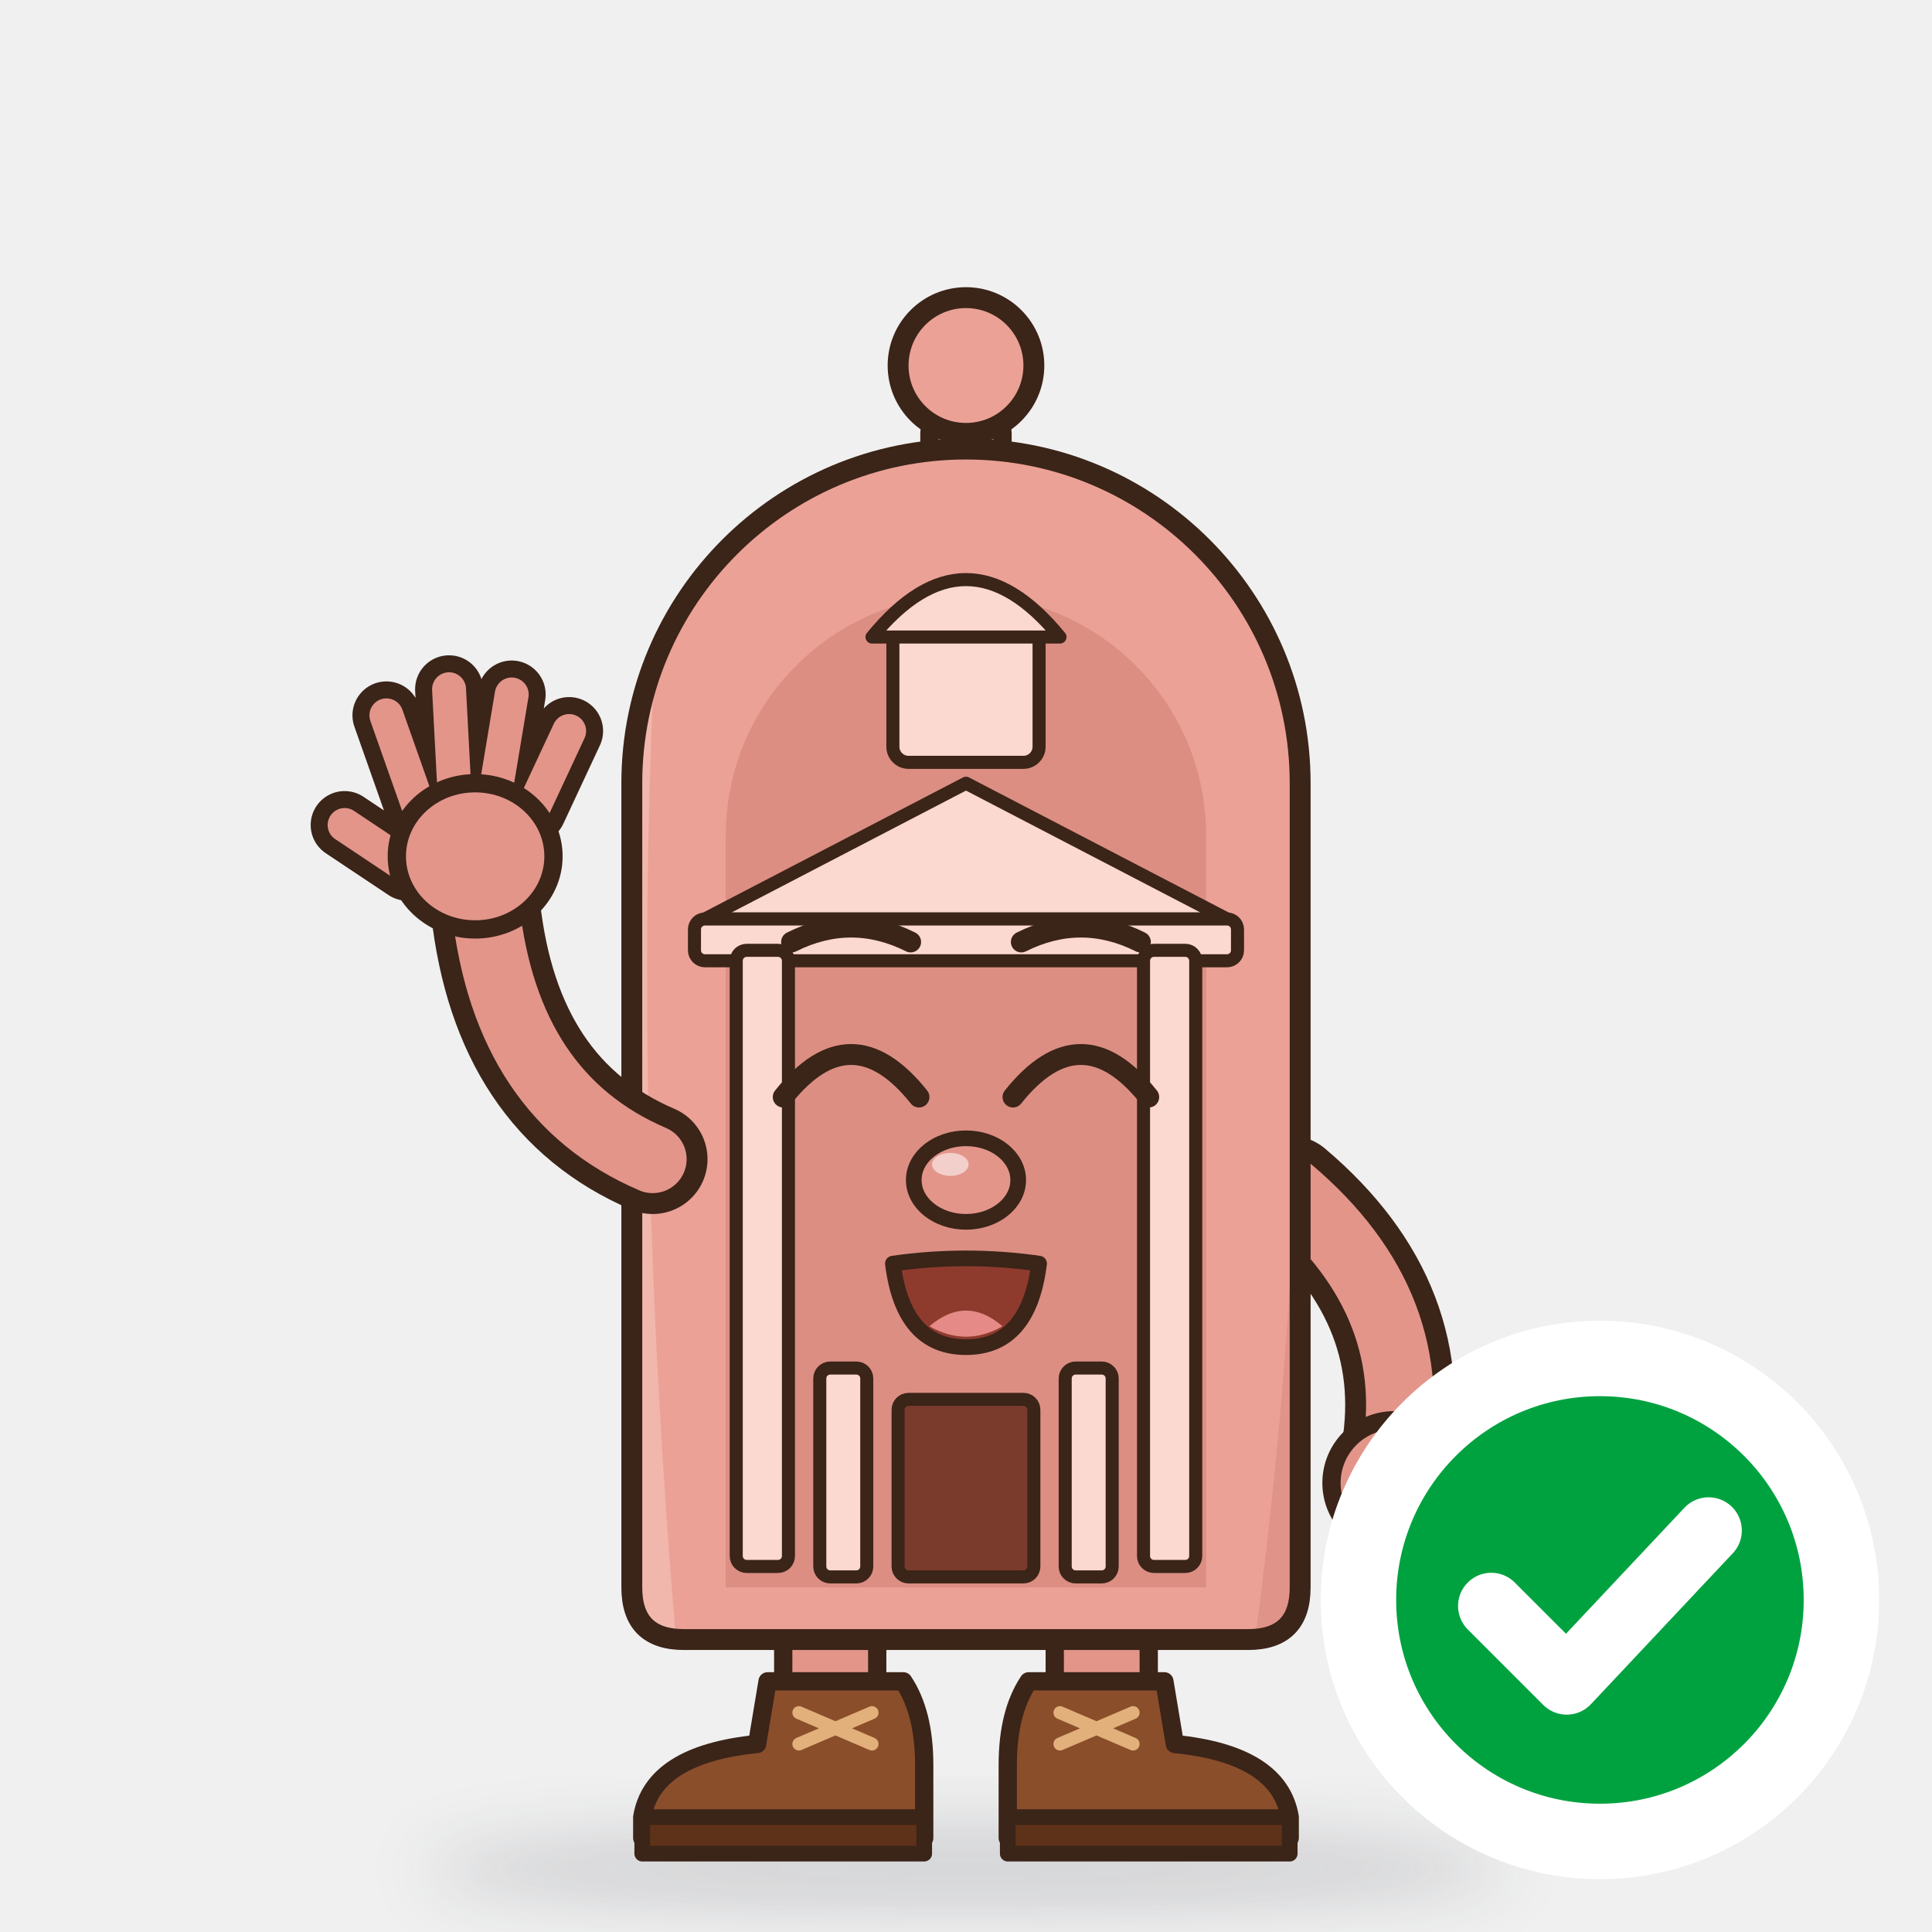
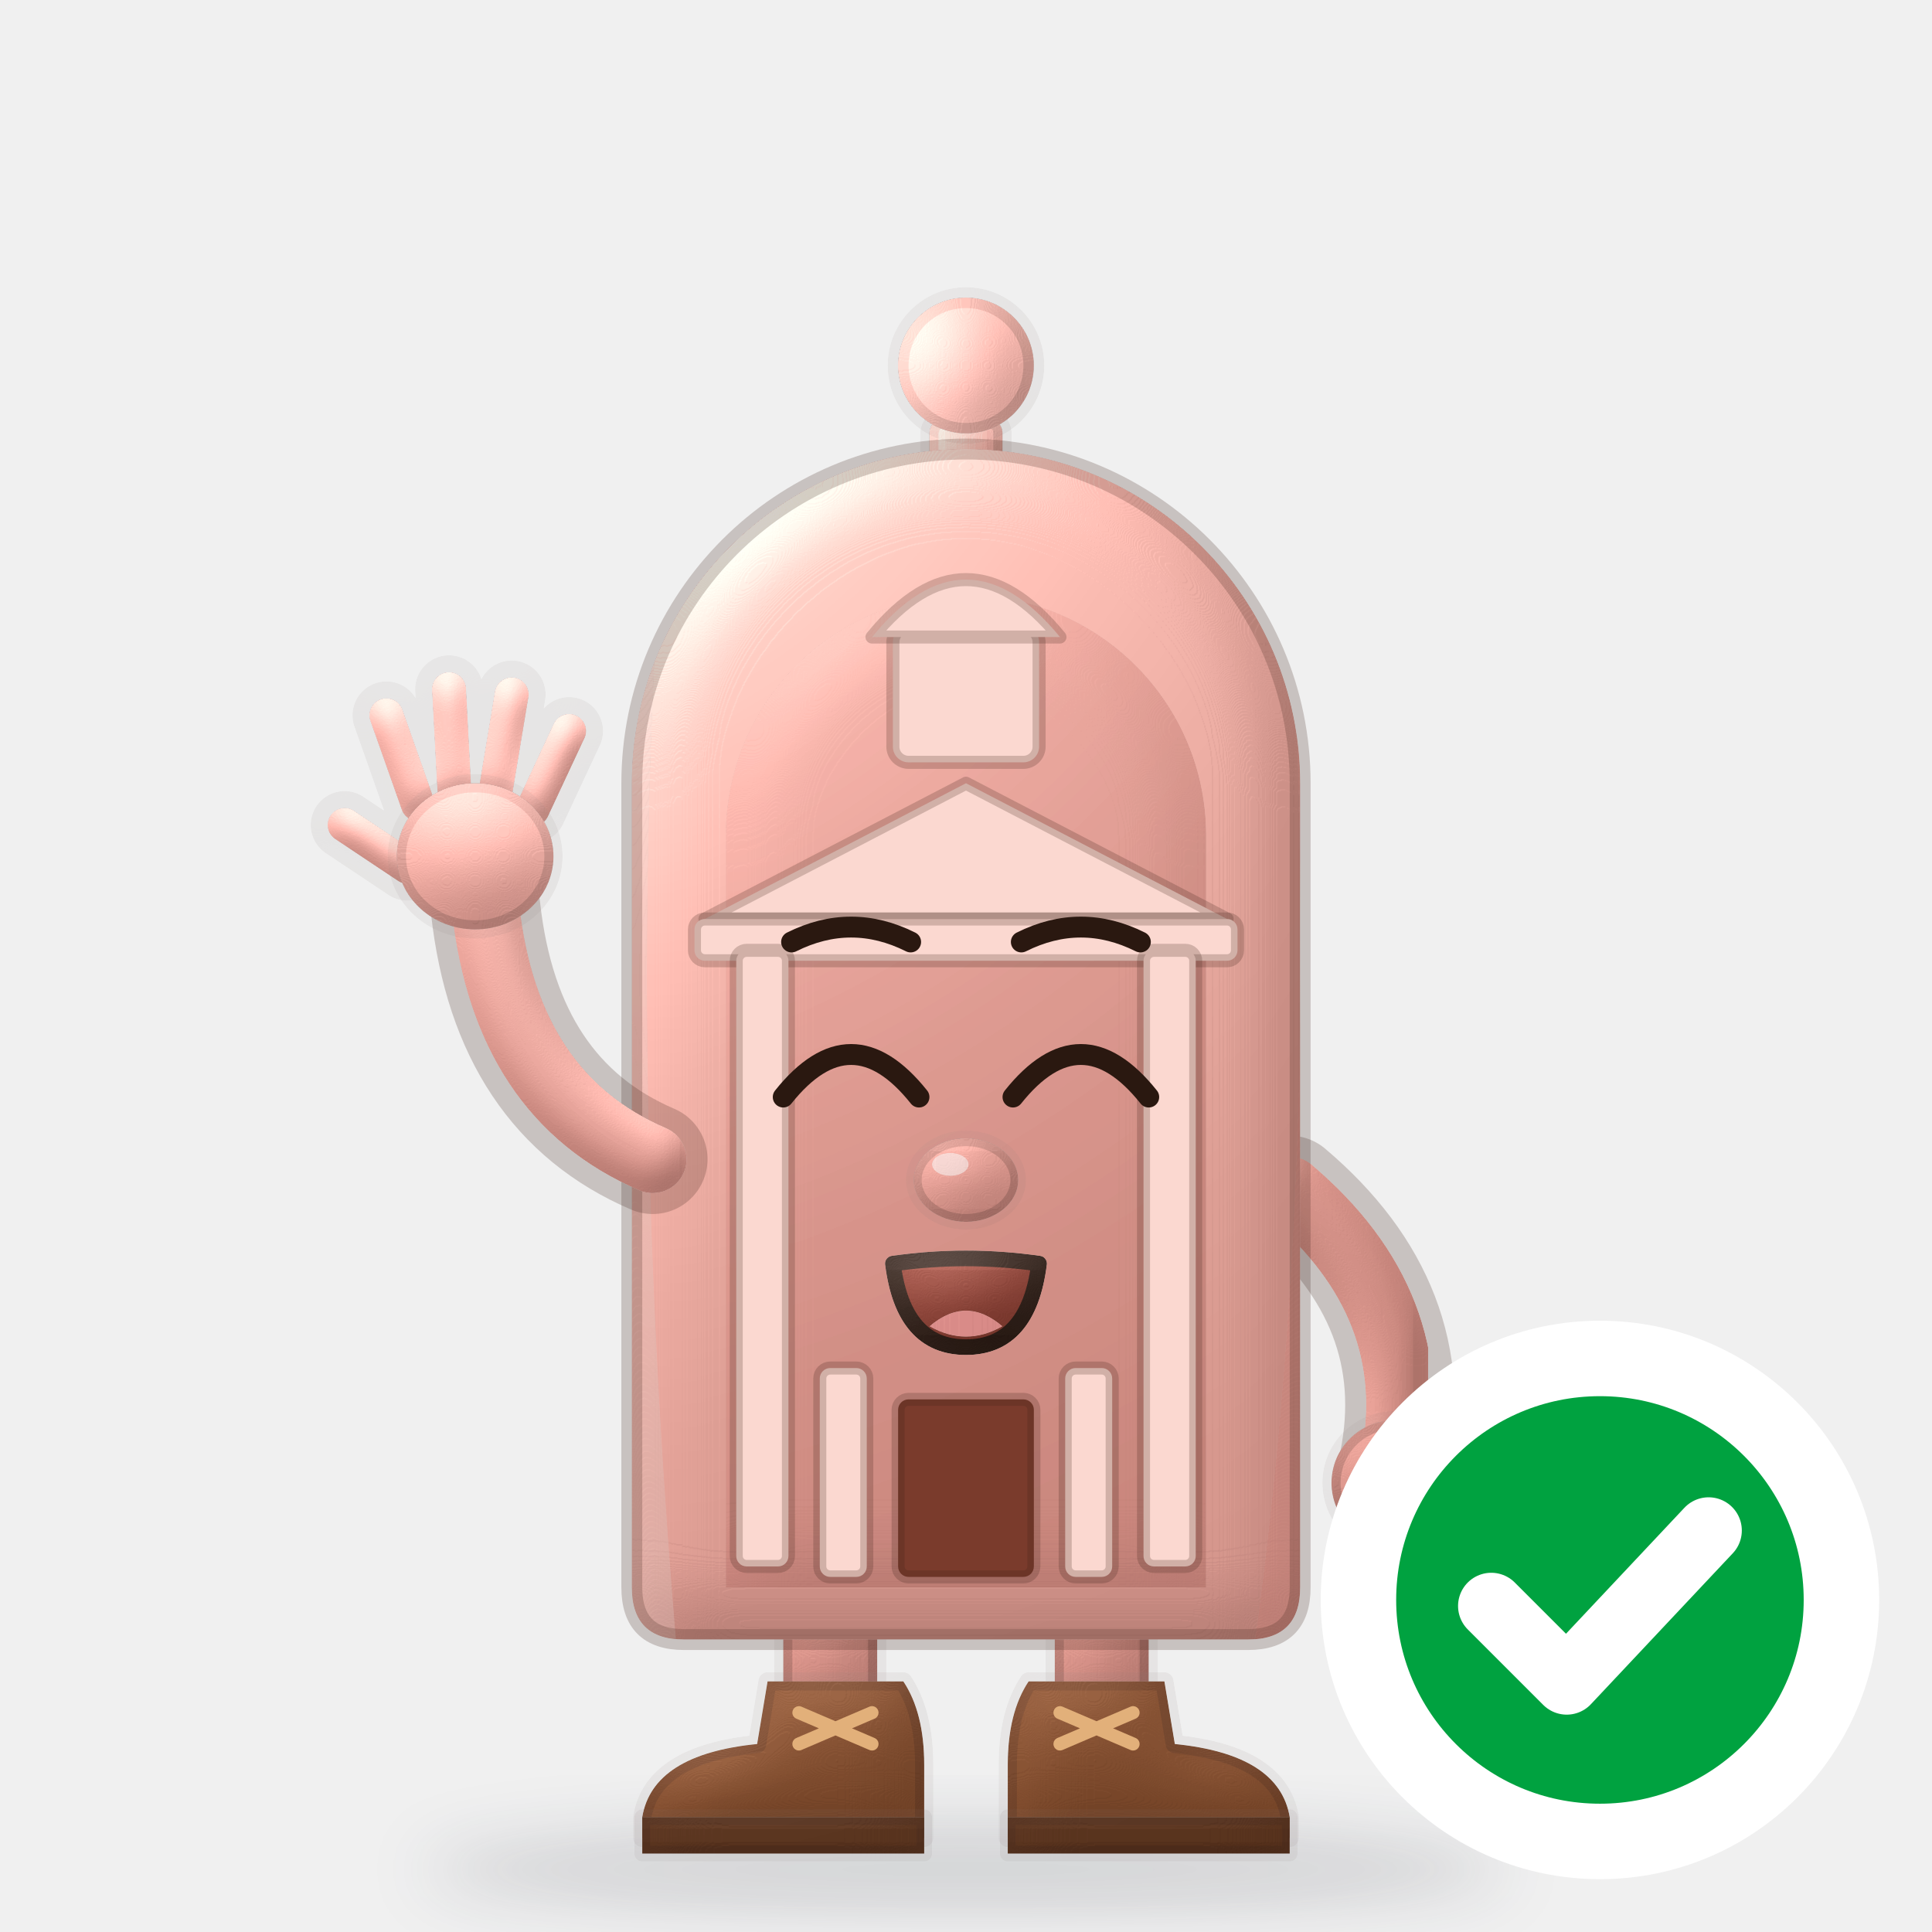
<svg xmlns="http://www.w3.org/2000/svg" viewBox="0 0 64 64" width="160" height="160" role="img" aria-label="Petra, Master, done">
  <defs>
    <filter id="sm-petra-s" x="-50%" y="-50%" width="200%" height="200%">
      <feGaussianBlur stdDeviation="6" />
    </filter>
+     <filter id="sm-petra-clay" x="-25%" y="-25%" width="150%" height="150%" color-interpolation-filters="sRGB">
+       <feGaussianBlur in="SourceAlpha" stdDeviation="7" result="b" />
+       <feDiffuseLighting in="b" surfaceScale="6" diffuseConstant="1.15" lighting-color="#fff" result="d">
+         <feDistantLight azimuth="235" elevation="48" />
+       </feDiffuseLighting>
+       <feComposite in="d" in2="SourceAlpha" operator="in" result="d2" />
+       <feBlend in="SourceGraphic" in2="d2" mode="multiply" result="m" />
+       <feSpecularLighting in="b" surfaceScale="6" specularConstant=".55" specularExponent="22" lighting-color="#fff" result="s">
+         <fePointLight x="40" y="20" z="260" />
+       </feSpecularLighting>
+       <feComposite in="s" in2="SourceAlpha" operator="in" result="s2" />
+       <feComposite in="m" in2="s2" operator="arithmetic" k2="1" k3=".85" result="lit" />
+       <feComposite in="lit" in2="SourceAlpha" operator="in" />
+     </filter>
+     <filter id="sm-petra-tube" x="-25%" y="-25%" width="150%" height="150%" color-interpolation-filters="sRGB">
+       <feGaussianBlur in="SourceAlpha" stdDeviation="3" result="b" />
+       <feDiffuseLighting in="b" surfaceScale="4" diffuseConstant="1.15" lighting-color="#fff" result="d">
+         <feDistantLight azimuth="235" elevation="48" />
+       </feDiffuseLighting>
+       <feComposite in="d" in2="SourceAlpha" operator="in" result="d2" />
+       <feBlend in="SourceGraphic" in2="d2" mode="multiply" result="m" />
+       <feSpecularLighting in="b" surfaceScale="4" specularConstant=".55" specularExponent="22" lighting-color="#fff" result="s">
+         <fePointLight x="40" y="20" z="260" />
+       </feSpecularLighting>
+       <feComposite in="s" in2="SourceAlpha" operator="in" result="s2" />
+       <feComposite in="m" in2="s2" operator="arithmetic" k2="1" k3=".85" result="lit" />
+       <feComposite in="lit" in2="SourceAlpha" operator="in" />
+     </filter>
  </defs>
  <g transform="scale(0.17297) translate(35 0)">
    <ellipse cx="150" cy="358" rx="104" ry="9" fill="#1B2430" opacity=".14" filter="url(#sm-petra-s)" />
-     <rect x="115" y="306" width="18" height="24" rx="6" fill="#E3958A" stroke="#3B2418" stroke-width="3.5" />
-     <rect x="167" y="306" width="18" height="24" rx="6" fill="#E3958A" stroke="#3B2418" stroke-width="3.5" />
-     <path d="M138 322 L112 322 L110 334 Q90 336 88 348 L88 352 L142 352 L142 338 Q142 328 138 322 Z" fill="#8A4E2B" stroke="#3B2418" stroke-width="3.5" stroke-linejoin="round" />
-     <path d="M142 348 L88 348 L88 355 L142 355 Z" fill="#5E3219" stroke="#3B2418" stroke-width="3" stroke-linejoin="round" />
+     <rect x="115" y="306" width="18" height="24" rx="6" fill="#E3958A" stroke="#3B2418" stroke-opacity=".22" stroke-width="3.5" filter="url(#sm-petra-clay)" />
+     <rect x="167" y="306" width="18" height="24" rx="6" fill="#E3958A" stroke="#3B2418" stroke-opacity=".22" stroke-width="3.5" filter="url(#sm-petra-clay)" />
+     <path d="M138 322 L112 322 L110 334 Q90 336 88 348 L88 352 L142 352 L142 338 Q142 328 138 322 Z" fill="#8A4E2B" stroke="#3B2418" stroke-opacity=".22" stroke-width="3.5" stroke-linejoin="round" filter="url(#sm-petra-clay)" />
+     <path d="M142 348 L88 348 L88 355 L142 355 Z" fill="#5E3219" stroke="#3B2418" stroke-opacity=".22" stroke-width="3" stroke-linejoin="round" filter="url(#sm-petra-clay)" />
    <path d="M132 328 L118 334 M118 328 L132 334" fill="none" stroke="#E2B07A" stroke-width="2.5" stroke-linecap="round" stroke-linejoin="round" />
-     <path d="M162 322 L188 322 L190 334 Q210 336 212 348 L212 352 L158 352 L158 338 Q158 328 162 322 Z" fill="#8A4E2B" stroke="#3B2418" stroke-width="3.5" stroke-linejoin="round" />
-     <path d="M158 348 L212 348 L212 355 L158 355 Z" fill="#5E3219" stroke="#3B2418" stroke-width="3" stroke-linejoin="round" />
+     <path d="M162 322 L188 322 L190 334 Q210 336 212 348 L212 352 L158 352 L158 338 Q158 328 162 322 Z" fill="#8A4E2B" stroke="#3B2418" stroke-opacity=".22" stroke-width="3.5" stroke-linejoin="round" filter="url(#sm-petra-clay)" />
+     <path d="M158 348 L212 348 L212 355 L158 355 Z" fill="#5E3219" stroke="#3B2418" stroke-opacity=".22" stroke-width="3" stroke-linejoin="round" filter="url(#sm-petra-clay)" />
    <path d="M168 328 L182 334 M182 328 L168 334" fill="none" stroke="#E2B07A" stroke-width="2.5" stroke-linecap="round" stroke-linejoin="round" />
-     <path d="M212 228 Q238 250 232 280" fill="none" stroke="#3B2418" stroke-width="21" stroke-linecap="round" stroke-linejoin="round" />
-     <path d="M212 228 Q238 250 232 280" fill="none" stroke="#E3958A" stroke-width="13" stroke-linecap="round" stroke-linejoin="round" />
-     <circle cx="232" cy="284" r="12" fill="#E3958A" stroke="#3B2418" stroke-width="3.5" />
-     <path d="M226.6 282.2 Q230.8 288.2 236.2 285.2" fill="none" stroke="#3B2418" stroke-width="2" stroke-linecap="round" opacity=".5" />
-     <rect x="143" y="80" width="14" height="16" rx="3" fill="#EBA196" stroke="#3B2418" stroke-width="3.5" />
-     <circle cx="150" cy="70" r="13" fill="#EBA196" stroke="#3B2418" stroke-width="4" />
+     <path d="M212 228 Q238 250 232 280" fill="none" stroke="#3B2418" stroke-opacity=".22" stroke-width="21" stroke-linecap="round" stroke-linejoin="round" />
+     <path d="M212 228 Q238 250 232 280" fill="none" stroke="#E3958A" stroke-width="13" stroke-linecap="round" stroke-linejoin="round" filter="url(#sm-petra-tube)" />
+     <circle cx="232" cy="284" r="12" fill="#E3958A" stroke="#3B2418" stroke-opacity=".22" stroke-width="3.5" filter="url(#sm-petra-clay)" />
+     <path d="M226.6 282.2 Q230.8 288.2 236.2 285.2" fill="none" stroke="#3B2418" stroke-opacity=".22" stroke-width="2" stroke-linecap="round" opacity=".5" />
+     <rect x="143" y="80" width="14" height="16" rx="3" fill="#EBA196" stroke="#3B2418" stroke-opacity=".22" stroke-width="3.5" filter="url(#sm-petra-clay)" />
+     <circle cx="150" cy="70" r="13" fill="#EBA196" stroke="#3B2418" stroke-opacity=".22" stroke-width="4" filter="url(#sm-petra-clay)" />
    <clipPath id="sm-petra-c">
      <path d="M86 304 L86 150 A64 64 0 0 1 214 150 L214 304 Q214 314 204 314 L96 314 Q86 314 86 304 Z" />
    </clipPath>
-     <path d="M86 304 L86 150 A64 64 0 0 1 214 150 L214 304 Q214 314 204 314 L96 314 Q86 314 86 304 Z" fill="#EBA196" />
+     <path d="M86 304 L86 150 A64 64 0 0 1 214 150 L214 304 Q214 314 204 314 L96 314 Q86 314 86 304 Z" fill="#EBA196" filter="url(#sm-petra-clay)" />
    <g clip-path="url(#sm-petra-c)">
-       <path d="M200 0 L340 0 L340 370 L196 370 Q230 200 200 0 Z" fill="#C9746A" opacity="0.32" />
-       <path d="M0 0 L104 0 Q76 160 100 370 L0 370 Z" fill="#FBD8D0" opacity="0.4" />
-       <path d="M104 304 L104 160 A46 46 0 0 1 196 160 L196 304 Z" fill="#C9746A" opacity="0.42" />
+       <path d="M200 0 L340 0 L340 370 L196 370 Q230 200 200 0 Z" fill="#C9746A" opacity="0.32" filter="url(#sm-petra-clay)" />
+       <path d="M0 0 L104 0 Q76 160 100 370 L0 370 Z" fill="#FBD8D0" opacity="0.4" filter="url(#sm-petra-clay)" />
+       <path d="M104 304 L104 160 A46 46 0 0 1 196 160 L196 304 Z" fill="#C9746A" opacity="0.42" filter="url(#sm-petra-clay)" />
    </g>
-     <path d="M86 304 L86 150 A64 64 0 0 1 214 150 L214 304 Q214 314 204 314 L96 314 Q86 314 86 304 Z" fill="none" stroke="#3B2418" stroke-width="4" stroke-linecap="round" stroke-linejoin="round" />
-     <rect x="136" y="120" width="28" height="26" rx="3" fill="#FBD8D0" stroke="#3B2418" stroke-width="2.5" />
-     <path d="M132 122 Q150 100 168 122 Z" fill="#FBD8D0" stroke="#3B2418" stroke-width="2.5" stroke-linejoin="round" stroke-linecap="round" />
-     <path d="M100 176 L150 150 L200 176 Z" fill="#FBD8D0" stroke="#3B2418" stroke-width="2.5" stroke-linejoin="round" stroke-linecap="round" />
-     <rect x="98" y="176" width="104" height="8" rx="2" fill="#FBD8D0" stroke="#3B2418" stroke-width="2.5" />
-     <rect x="106" y="182" width="10" height="118" rx="2" fill="#FBD8D0" stroke="#3B2418" stroke-width="2.5" />
-     <rect x="184" y="182" width="10" height="118" rx="2" fill="#FBD8D0" stroke="#3B2418" stroke-width="2.5" />
-     <rect x="122" y="262" width="9" height="40" rx="2" fill="#FBD8D0" stroke="#3B2418" stroke-width="2.5" />
-     <rect x="169" y="262" width="9" height="40" rx="2" fill="#FBD8D0" stroke="#3B2418" stroke-width="2.5" />
-     <rect x="137" y="268" width="26" height="34" rx="2" fill="#7A3B2C" stroke="#3B2418" stroke-width="2.5" />
-     <ellipse cx="150" cy="226" rx="10" ry="8" fill="#E3958A" stroke="#3B2418" stroke-width="3" />
-     <ellipse cx="147" cy="223" rx="3.5" ry="2.2" fill="#fff" opacity=".55" />
+     <path d="M86 304 L86 150 A64 64 0 0 1 214 150 L214 304 Q214 314 204 314 L96 314 Q86 314 86 304 Z" fill="none" stroke="#3B2418" stroke-opacity=".22" stroke-width="4" stroke-linecap="round" stroke-linejoin="round" />
+     <rect x="136" y="120" width="28" height="26" rx="3" fill="#FBD8D0" stroke="#3B2418" stroke-opacity=".22" stroke-width="2.5" />
+     <path d="M132 122 Q150 100 168 122 Z" fill="#FBD8D0" stroke="#3B2418" stroke-opacity=".22" stroke-width="2.5" stroke-linejoin="round" stroke-linecap="round" />
+     <path d="M100 176 L150 150 L200 176 Z" fill="#FBD8D0" stroke="#3B2418" stroke-opacity=".22" stroke-width="2.5" stroke-linejoin="round" stroke-linecap="round" />
+     <rect x="98" y="176" width="104" height="8" rx="2" fill="#FBD8D0" stroke="#3B2418" stroke-opacity=".22" stroke-width="2.5" />
+     <rect x="106" y="182" width="10" height="118" rx="2" fill="#FBD8D0" stroke="#3B2418" stroke-opacity=".22" stroke-width="2.5" />
+     <rect x="184" y="182" width="10" height="118" rx="2" fill="#FBD8D0" stroke="#3B2418" stroke-opacity=".22" stroke-width="2.5" />
+     <rect x="122" y="262" width="9" height="40" rx="2" fill="#FBD8D0" stroke="#3B2418" stroke-opacity=".22" stroke-width="2.5" />
+     <rect x="169" y="262" width="9" height="40" rx="2" fill="#FBD8D0" stroke="#3B2418" stroke-opacity=".22" stroke-width="2.5" />
+     <rect x="137" y="268" width="26" height="34" rx="2" fill="#7A3B2C" stroke="#3B2418" stroke-opacity=".22" stroke-width="2.5" />
+     <ellipse cx="150" cy="226" rx="10" ry="8" fill="#E3958A" stroke="#3B2418" stroke-opacity=".22" stroke-width="3" filter="url(#sm-petra-clay)" />
+     <ellipse cx="147" cy="223" rx="3.5" ry="2.2" fill="#fff" opacity=".55" filter="url(#sm-petra-clay)" />
    <g>
-       <path d="M115 210.1 Q128 193.8 141 210.1" fill="none" stroke="#3B2418" stroke-width="4" stroke-linecap="round" />
-       <path d="M159 210.1 Q172 193.8 185 210.1" fill="none" stroke="#3B2418" stroke-width="4" stroke-linecap="round" />
+       <path d="M115 210.1 Q128 193.8 141 210.1" fill="none" stroke="#2A1810" stroke-width="4" stroke-linecap="round" />
+       <path d="M159 210.1 Q172 193.8 185 210.1" fill="none" stroke="#2A1810" stroke-width="4" stroke-linecap="round" />
    </g>
-     <path d="M116.6 180.4 Q128 174.7 139.4 180.4 M183.4 180.4 Q172 174.7 160.6 180.4" fill="none" stroke="#3B2418" stroke-width="4" stroke-linecap="round" />
-     <path d="M136 242 Q150 240 164 242 Q162 258 150 258 Q138 258 136 242 Z" fill="#8E3B2E" stroke="#3B2418" stroke-width="3" stroke-linejoin="round" />
-     <path d="M143 254 Q150 248 157 254 Q150 258 143 254 Z" fill="#E58A86" />
-     <path d="M90 222 Q62 210 58 174" fill="none" stroke="#3B2418" stroke-width="21" stroke-linecap="round" stroke-linejoin="round" />
-     <path d="M90 222 Q62 210 58 174" fill="none" stroke="#E3958A" stroke-width="13" stroke-linecap="round" stroke-linejoin="round" />
-     <path d="M45 154 L39 137 M52 151 L51 132 M60 151 L63 133 M67 155 L74 140 M43 166 L31 158" fill="none" stroke="#3B2418" stroke-width="13" stroke-linecap="round" />
-     <path d="M45 154 L39 137 M52 151 L51 132 M60 151 L63 133 M67 155 L74 140 M43 166 L31 158" fill="none" stroke="#E3958A" stroke-width="6.5" stroke-linecap="round" />
-     <ellipse cx="56" cy="164" rx="15" ry="14" fill="#E3958A" stroke="#3B2418" stroke-width="3.5" />
+     <path d="M116.6 180.4 Q128 174.7 139.4 180.4 M183.4 180.4 Q172 174.7 160.6 180.4" fill="none" stroke="#2A1810" stroke-width="4" stroke-linecap="round" />
+     <path d="M136 242 Q150 240 164 242 Q162 258 150 258 Q138 258 136 242 Z" fill="#8E3B2E" stroke="#2A1810" stroke-width="3" stroke-linejoin="round" filter="url(#sm-petra-clay)" />
+     <path d="M143 254 Q150 248 157 254 Q150 258 143 254 Z" fill="#E58A86" filter="url(#sm-petra-clay)" />
+     <path d="M90 222 Q62 210 58 174" fill="none" stroke="#3B2418" stroke-opacity=".22" stroke-width="21" stroke-linecap="round" stroke-linejoin="round" />
+     <path d="M90 222 Q62 210 58 174" fill="none" stroke="#E3958A" stroke-width="13" stroke-linecap="round" stroke-linejoin="round" filter="url(#sm-petra-tube)" />
+     <path d="M45 154 L39 137 M52 151 L51 132 M60 151 L63 133 M67 155 L74 140 M43 166 L31 158" fill="none" stroke="#3B2418" stroke-opacity=".22" stroke-width="13" stroke-linecap="round" filter="url(#sm-petra-tube)" />
+     <path d="M45 154 L39 137 M52 151 L51 132 M60 151 L63 133 M67 155 L74 140 M43 166 L31 158" fill="none" stroke="#E3958A" stroke-width="6.5" stroke-linecap="round" filter="url(#sm-petra-tube)" />
+     <ellipse cx="56" cy="164" rx="15" ry="14" fill="#E3958A" stroke="#3B2418" stroke-opacity=".22" stroke-width="3.5" filter="url(#sm-petra-clay)" />
  </g>
  <circle cx="53" cy="53" r="8" fill="#00a240" stroke="#fff" stroke-width="2.5" />
  <path d="M49.4 53.2 l2.5 2.5 l4.7 -5" fill="none" stroke="#fff" stroke-width="2.2" stroke-linecap="round" stroke-linejoin="round" />
</svg>
